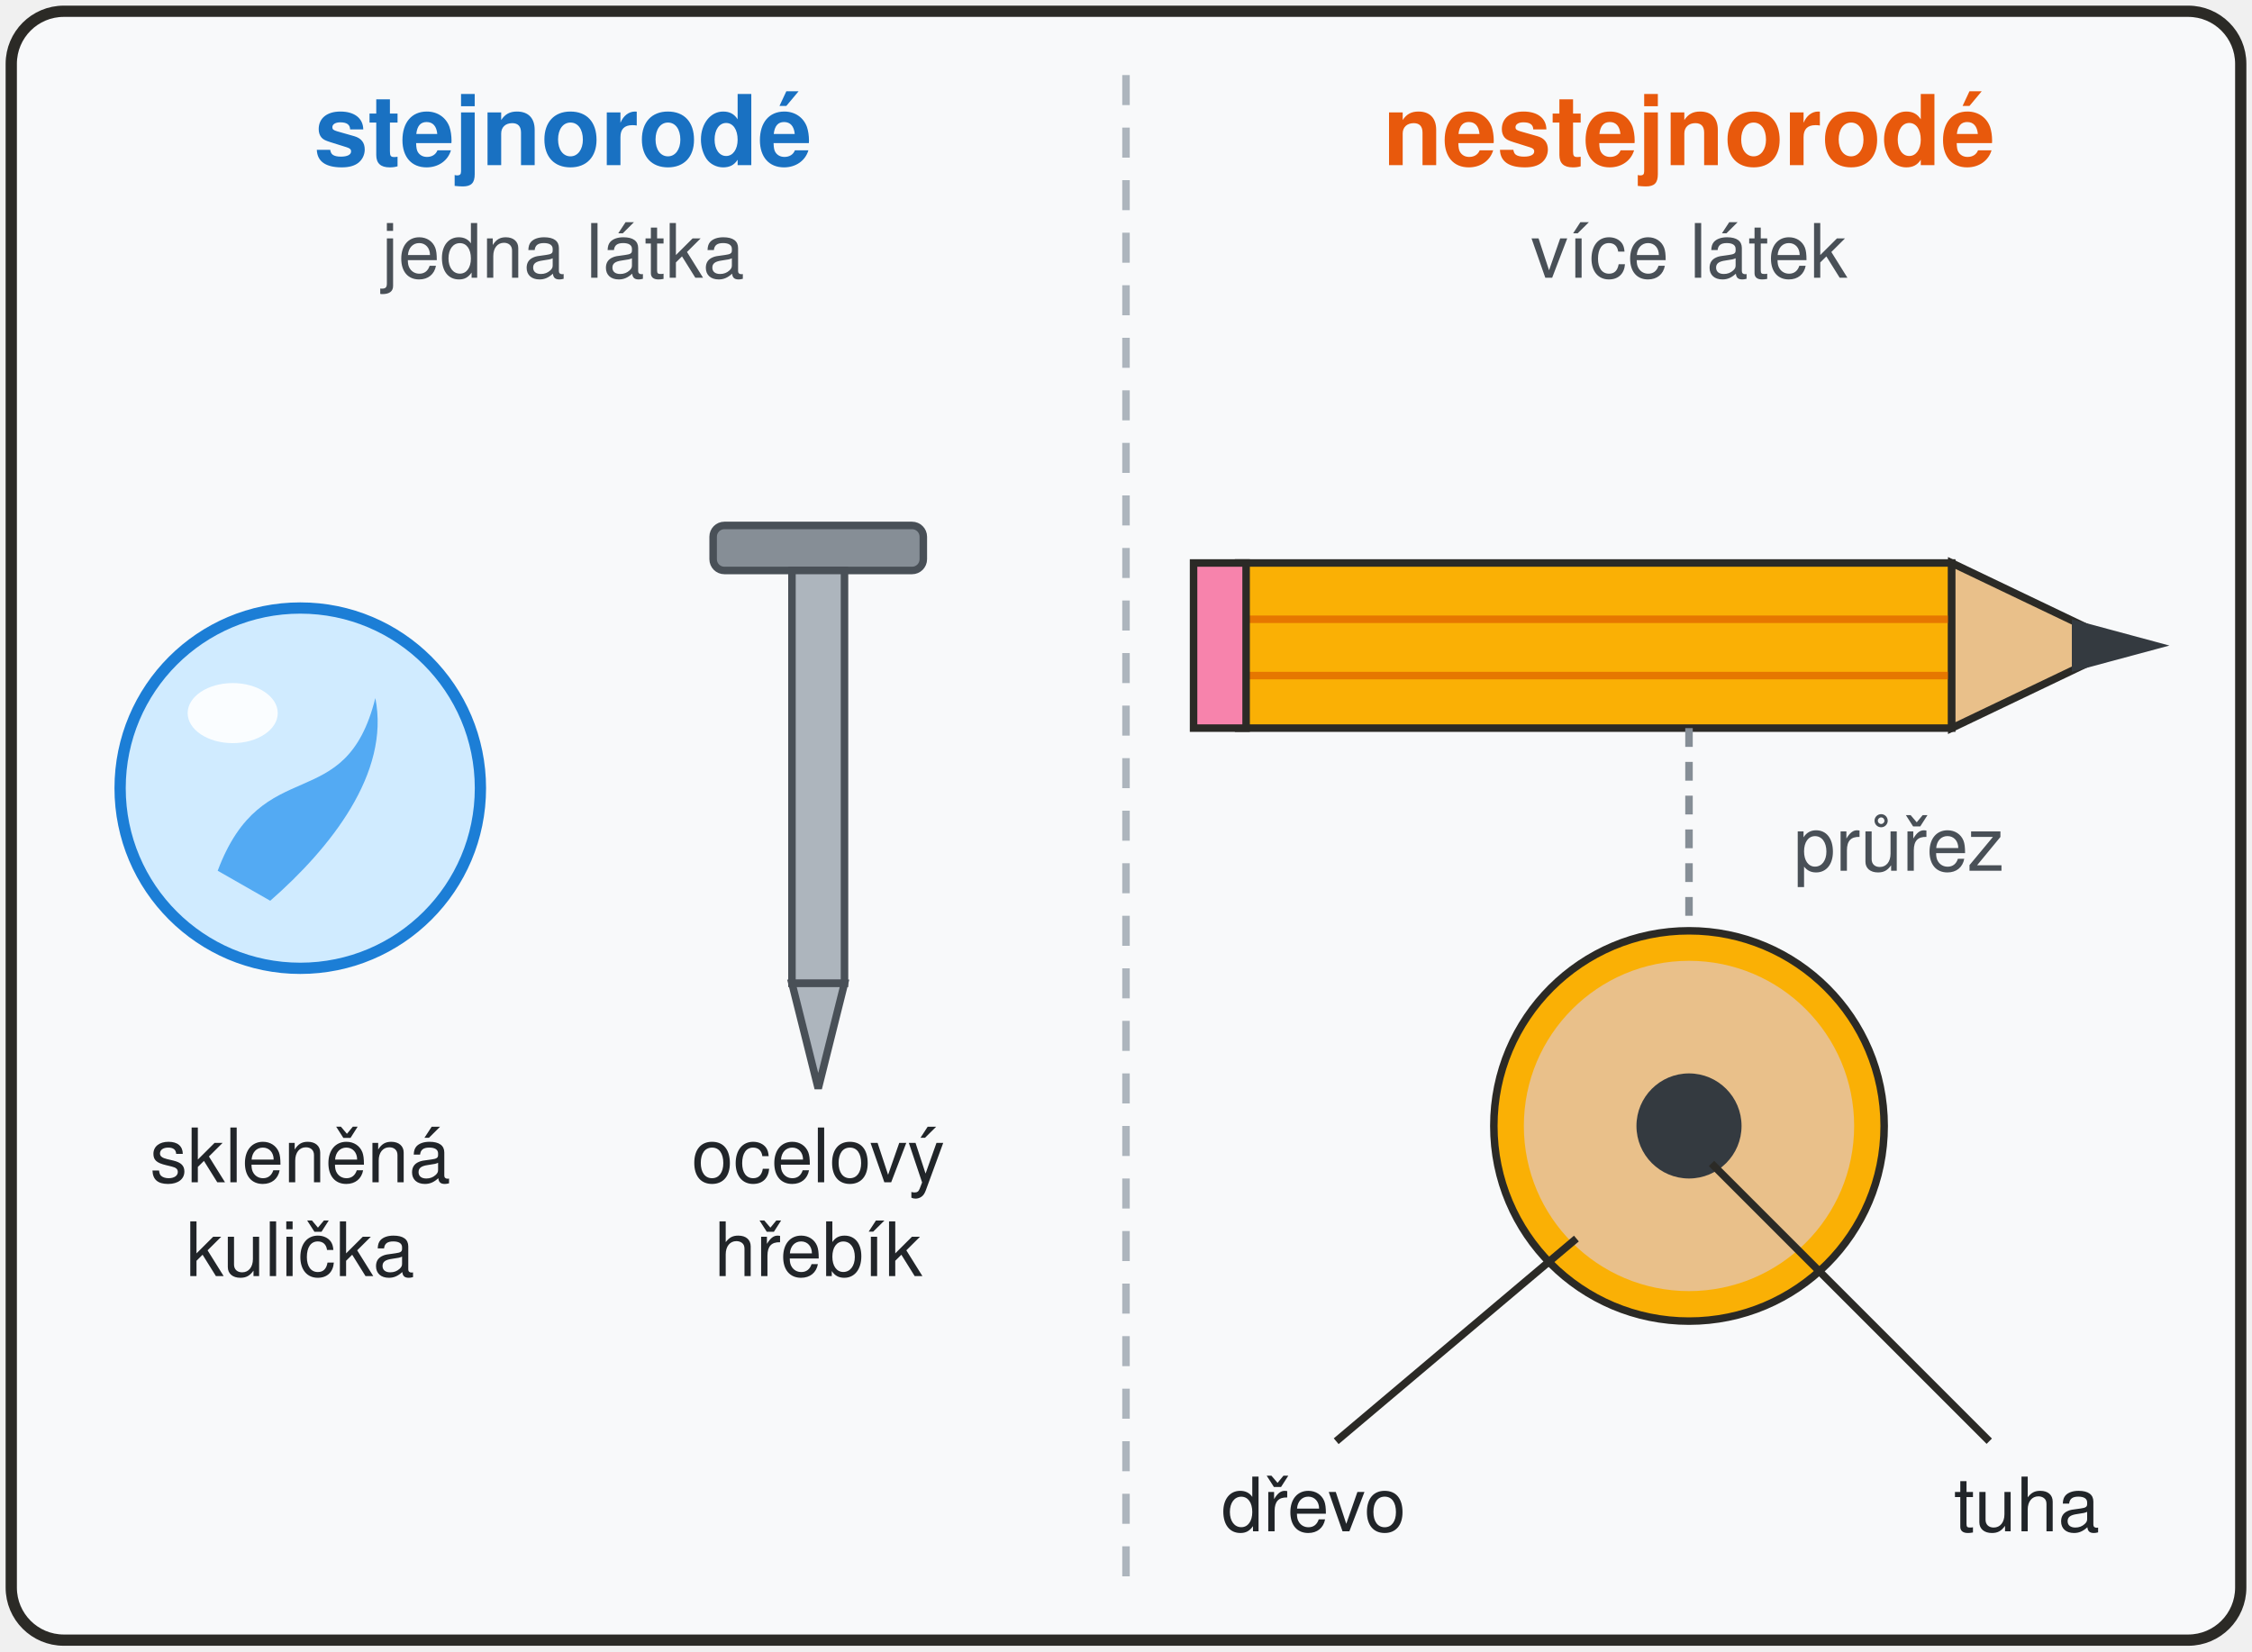
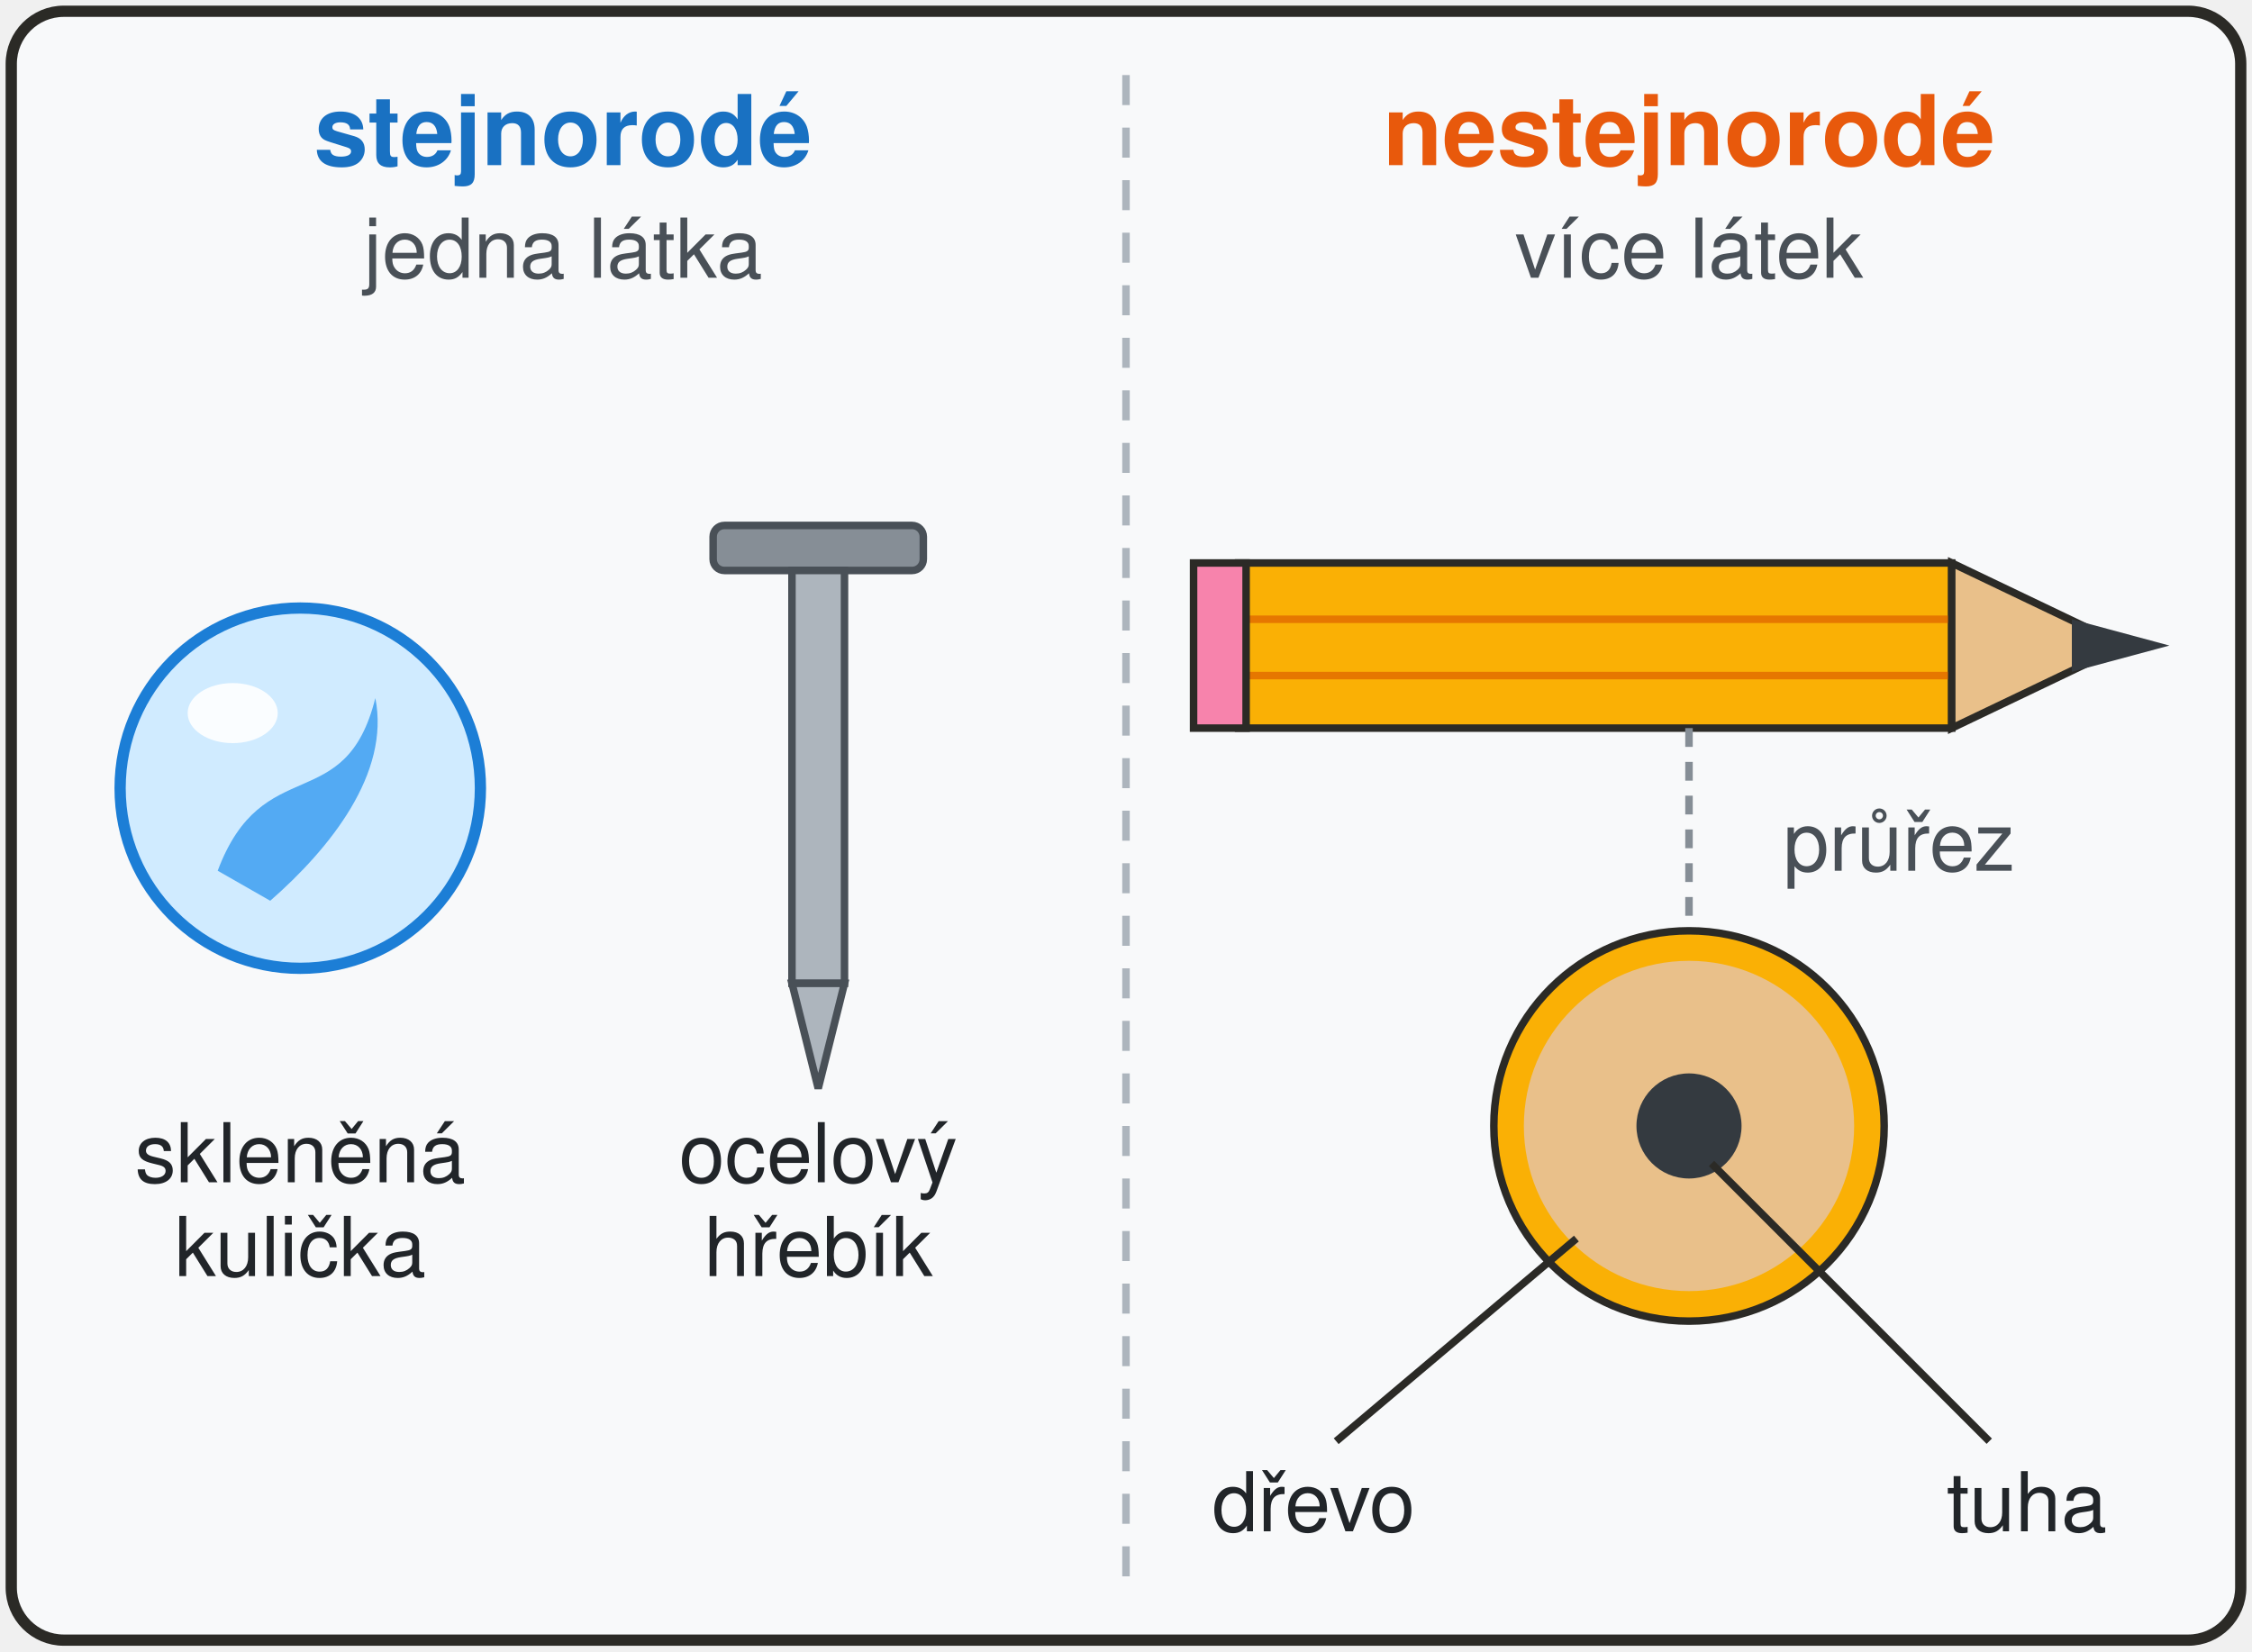
<svg xmlns="http://www.w3.org/2000/svg" viewBox="0 0 600 440" font-family="'Segoe UI', Helvetica, Arial, sans-serif" role="img" aria-label="Vlevo stejnorodá tělesa z jedné látky: skleněná kulička a ocelový hřebík. Vpravo nestejnorodé těleso tužka: dřevo a uvnitř tuha.">
  <rect x="3" y="3" width="594" height="434" rx="14" fill="#f8f9fa" stroke="#2b2a26" stroke-width="3" />
  <line x1="300" y1="20" x2="300" y2="420" stroke="#adb5bd" stroke-width="2" stroke-dasharray="8 6" />
  <text x="150" y="44" font-size="26" font-weight="bold" fill="#1971c2" text-anchor="middle">stejnorodé</text>
-   <text x="150" y="74" font-size="20" fill="#495057" text-anchor="middle">jedna látka</text>
+   <text x="150" y="74" font-size="22" fill="#495057" text-anchor="middle">jedna látka</text>
  <text x="450" y="44" font-size="26" font-weight="bold" fill="#e8590c" text-anchor="middle">nestejnorodé</text>
-   <text x="450" y="74" font-size="20" fill="#495057" text-anchor="middle">více látek</text>
+   <text x="450" y="74" font-size="22" fill="#495057" text-anchor="middle">více látek</text>
  <circle cx="80" cy="210" r="48" fill="#d0ebff" stroke="#1c7ed6" stroke-width="3" />
  <path d="M58,232 C70,200 92,218 100,186 C104,206 88,226 72,240 Z" fill="#339af0" opacity="0.8" />
  <ellipse cx="62" cy="190" rx="12" ry="8" fill="#ffffff" opacity="0.9" />
-   <text x="80" y="315" font-size="20" fill="#212529" text-anchor="middle">skleněná</text>
-   <text x="80" y="340" font-size="20" fill="#212529" text-anchor="middle">kulička</text>
+   <text x="80" y="315" font-size="22" fill="#212529" text-anchor="middle">skleněná</text>
+   <text x="80" y="340" font-size="22" fill="#212529" text-anchor="middle">kulička</text>
  <rect x="190" y="140" width="56" height="12" rx="3" fill="#868e96" stroke="#495057" stroke-width="2" />
  <rect x="211" y="152" width="14" height="110" fill="#adb5bd" stroke="#495057" stroke-width="2" />
  <path d="M211,262 L225,262 L218,290 Z" fill="#adb5bd" stroke="#495057" stroke-width="2" />
-   <text x="218" y="315" font-size="20" fill="#212529" text-anchor="middle">ocelový</text>
-   <text x="218" y="340" font-size="20" fill="#212529" text-anchor="middle">hřebík</text>
+   <text x="218" y="315" font-size="22" fill="#212529" text-anchor="middle">ocelový</text>
+   <text x="218" y="340" font-size="22" fill="#212529" text-anchor="middle">hřebík</text>
  <rect x="330" y="150" width="190" height="44" fill="#fab005" stroke="#2b2a26" stroke-width="2" />
  <line x1="330" y1="165" x2="520" y2="165" stroke="#e67700" stroke-width="2" />
  <line x1="330" y1="180" x2="520" y2="180" stroke="#e67700" stroke-width="2" />
  <path d="M520,150 L566,172 L520,194 Z" fill="#e9c08a" stroke="#2b2a26" stroke-width="2" />
  <path d="M552,165 L578,172 L552,179 Z" fill="#343a40" />
  <rect x="318" y="150" width="14" height="44" fill="#f783ac" stroke="#2b2a26" stroke-width="2" />
  <circle cx="450" cy="300" r="52" fill="#fab005" stroke="#2b2a26" stroke-width="2" />
  <circle cx="450" cy="300" r="44" fill="#e9c08a" />
  <circle cx="450" cy="300" r="14" fill="#343a40" />
  <line x1="450" y1="194" x2="450" y2="244" stroke="#868e96" stroke-width="2" stroke-dasharray="5 4" />
-   <text x="450" y="232" font-size="20" fill="#495057" text-anchor="middle" dx="56">průřez</text>
+   <text x="450" y="232" font-size="22" fill="#495057" text-anchor="middle" dx="56">průřez</text>
  <line x1="420" y1="330" x2="356" y2="384" stroke="#2b2a26" stroke-width="2" />
-   <text x="350" y="408" font-size="20" fill="#212529" text-anchor="middle">dřevo</text>
+   <text x="350" y="408" font-size="22" fill="#212529" text-anchor="middle">dřevo</text>
  <line x1="456" y1="310" x2="530" y2="384" stroke="#2b2a26" stroke-width="2" />
-   <text x="540" y="408" font-size="20" fill="#212529" text-anchor="middle">tuha</text>
+   <text x="540" y="408" font-size="22" fill="#212529" text-anchor="middle">tuha</text>
</svg>
